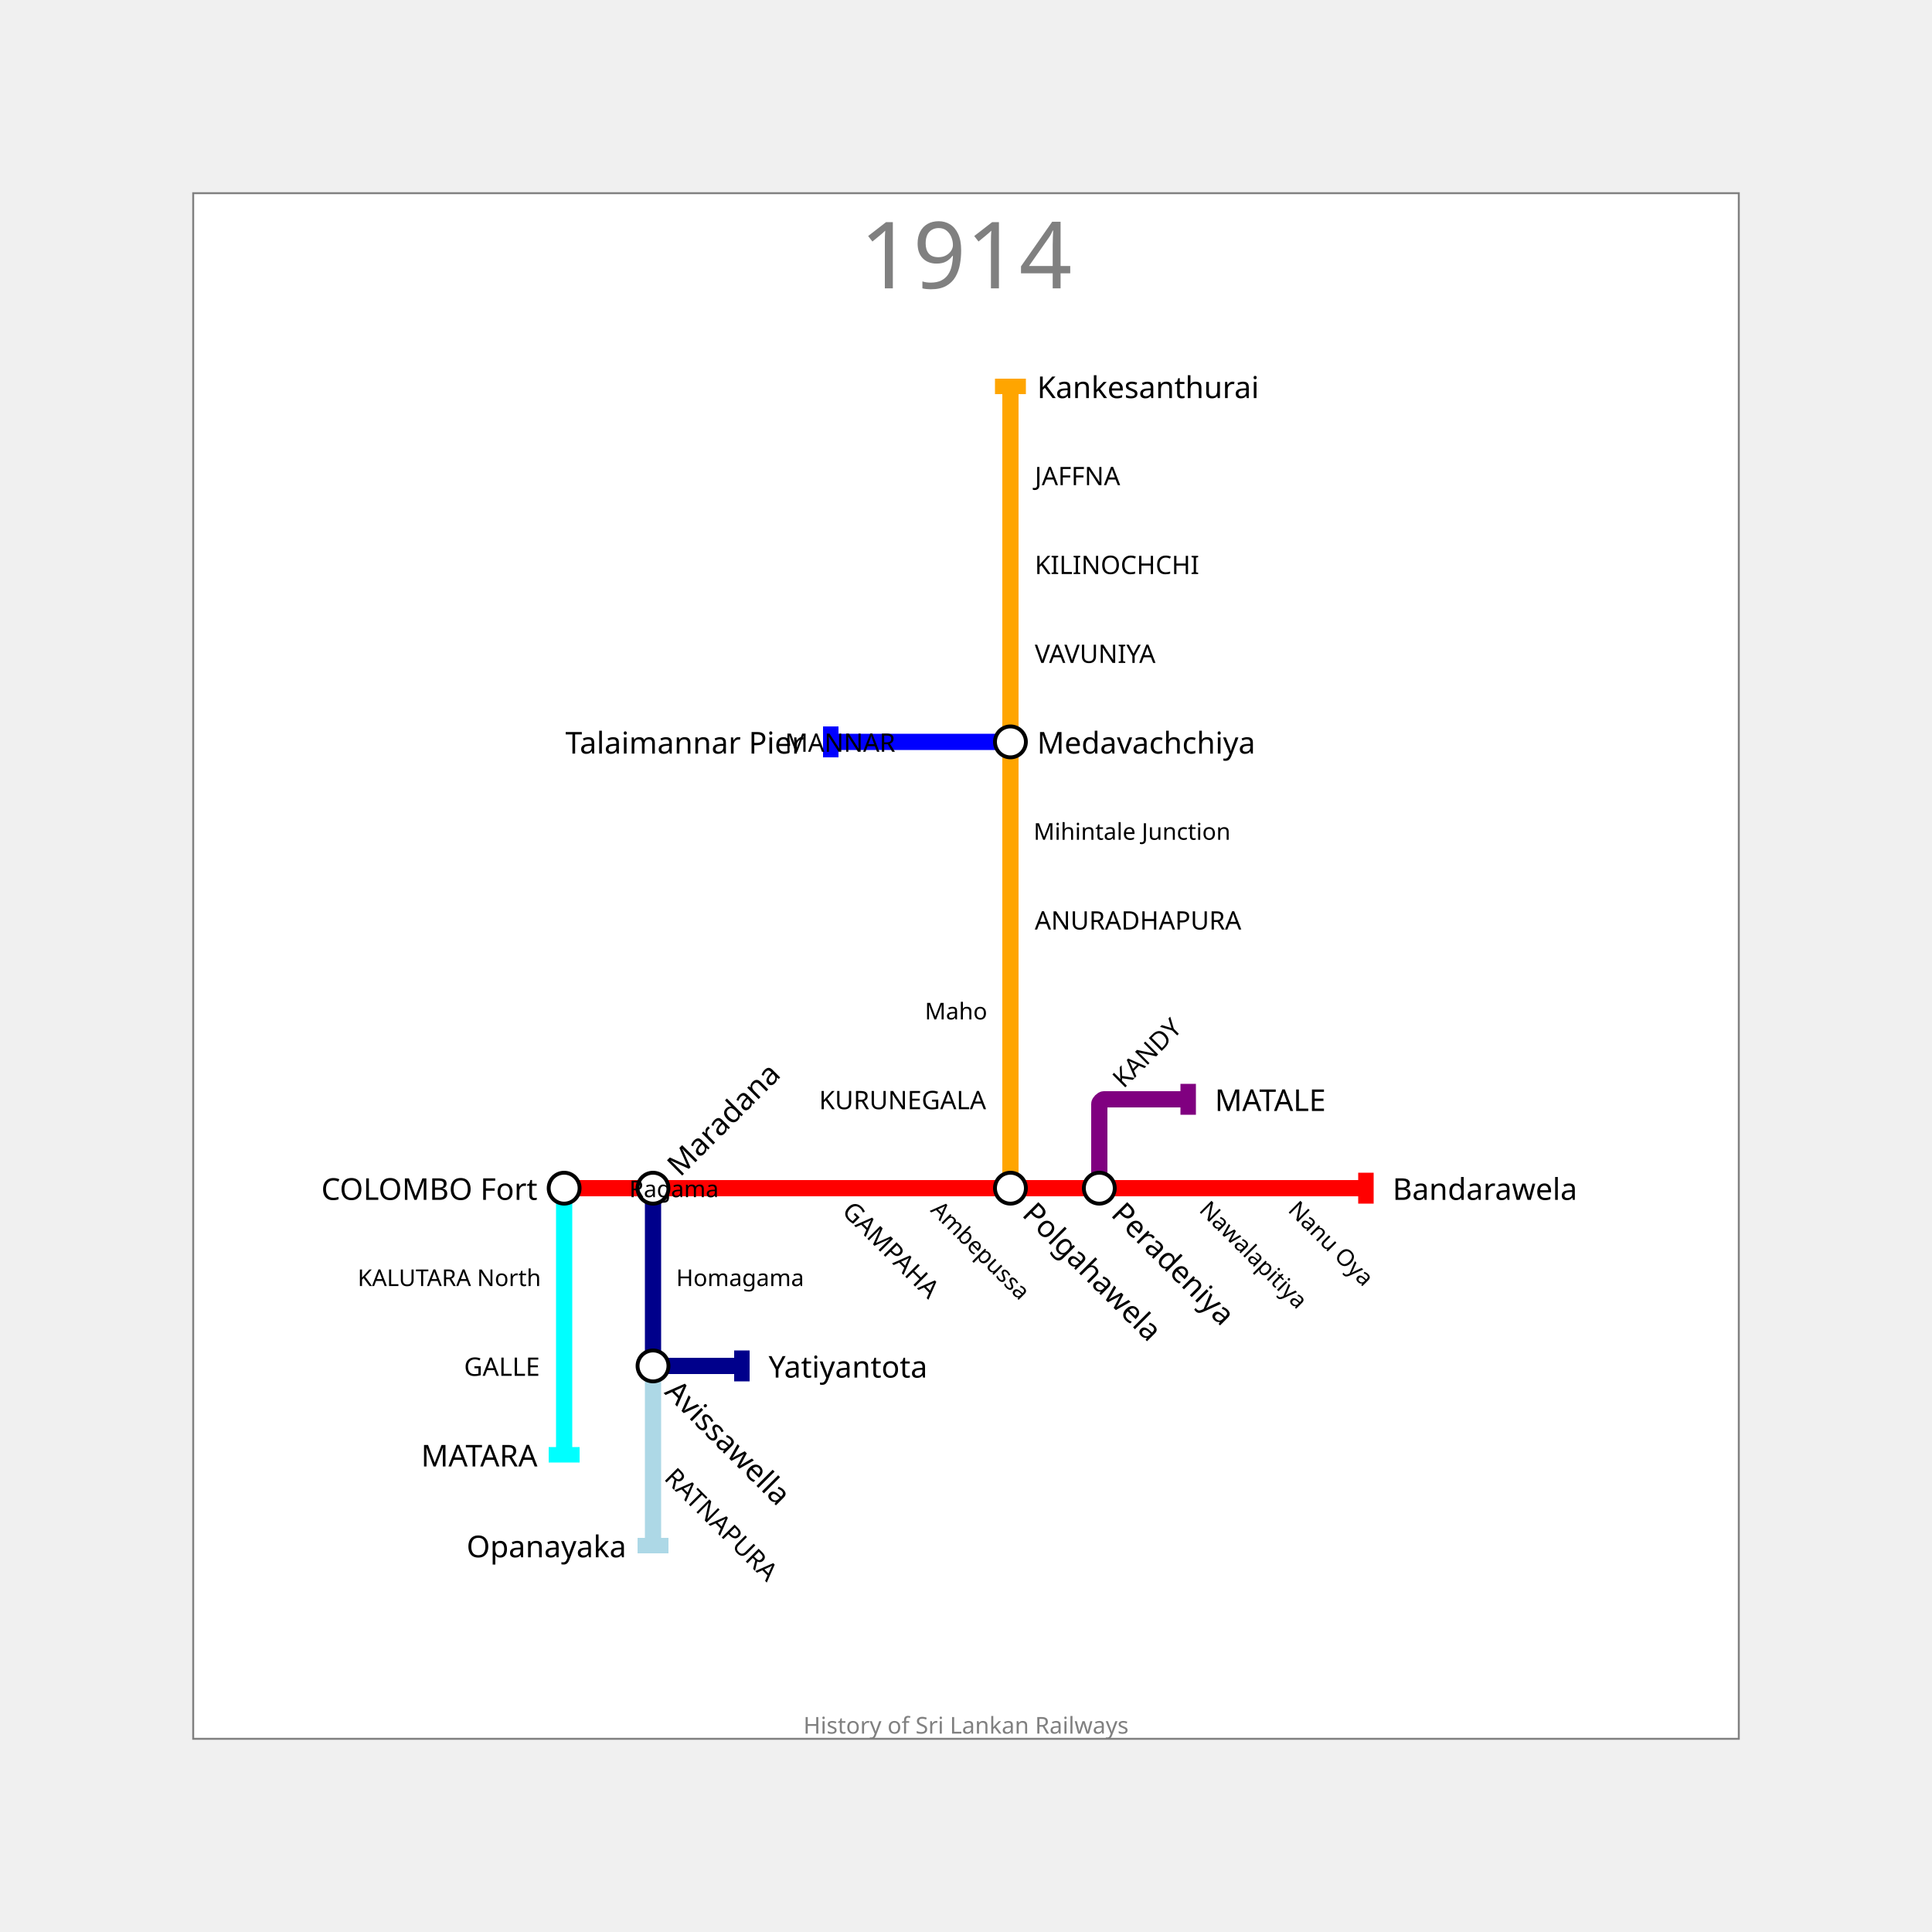
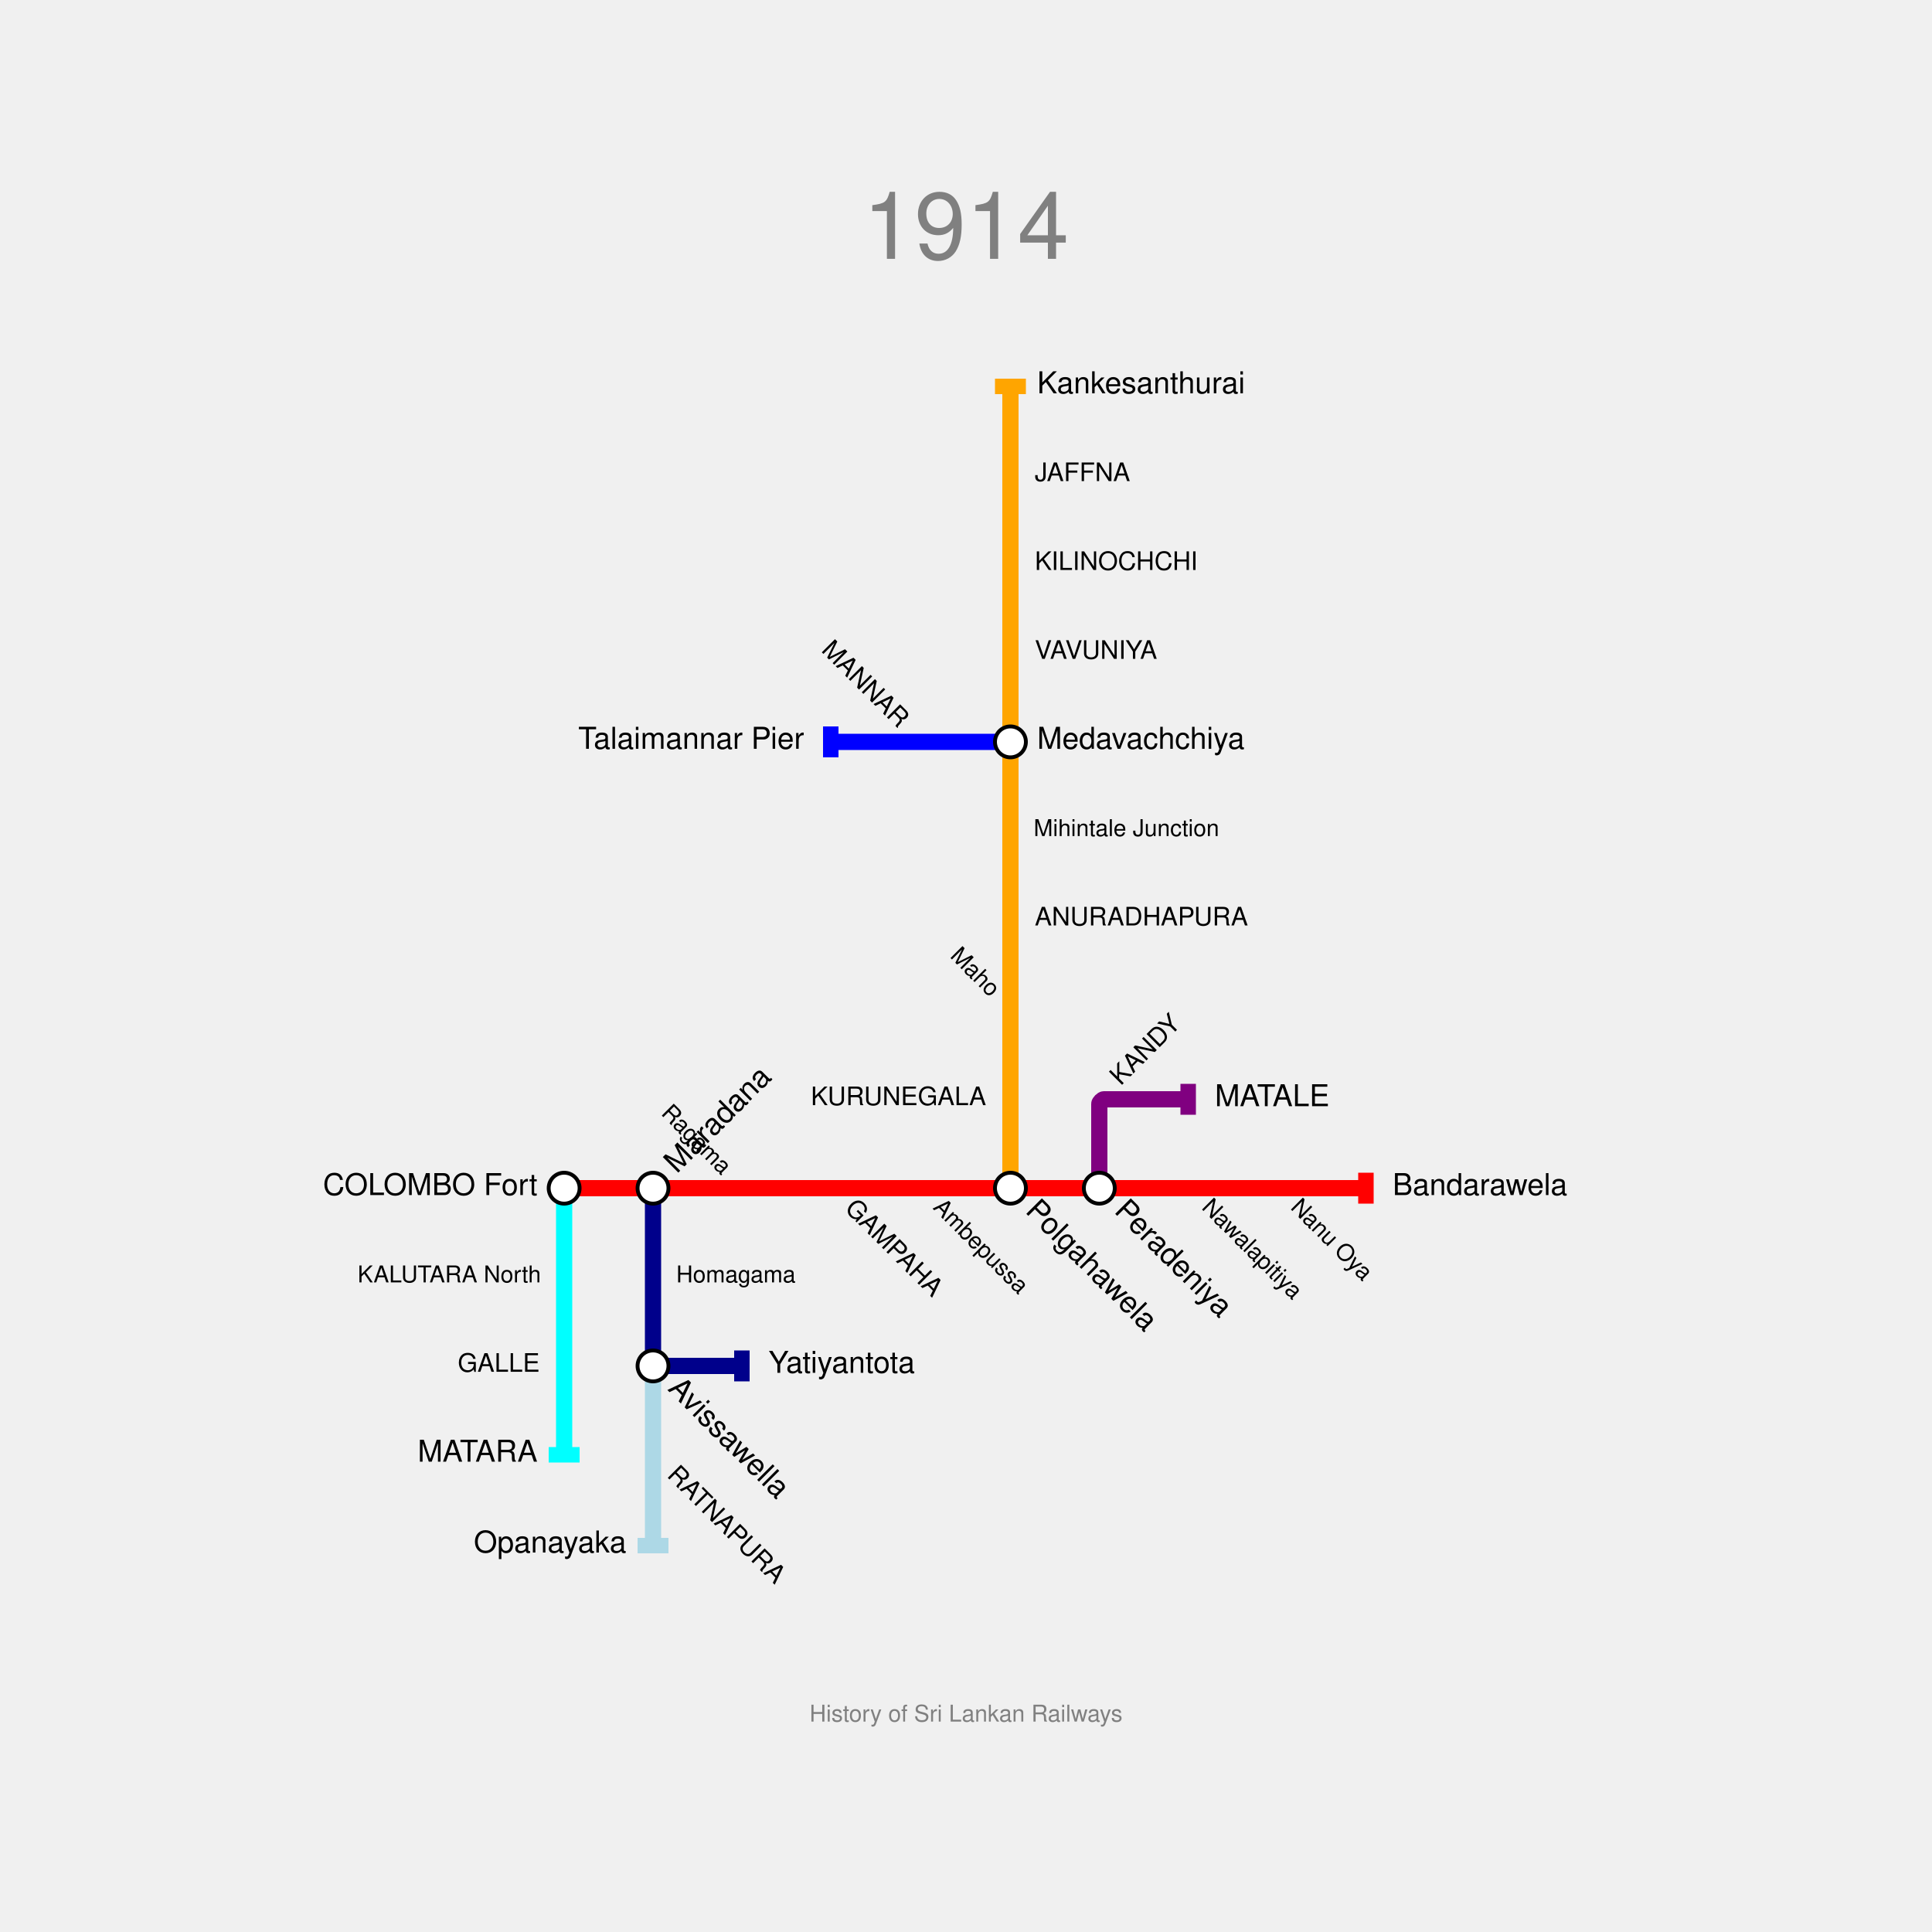
<svg xmlns="http://www.w3.org/2000/svg" width="1000" height="1000" padding="200">
-   <rect x="100.0" y="100.0" width="800" height="800" fill="white" stroke="gray" />
-   <text fill="gray" stroke="none" font-size="48" font-family="Trebuchet MS" x="500.0" y="112.0" text-anchor="middle" dominant-baseline="hanging">1914</text>
-   <text fill="gray" stroke="none" font-size="12" font-family="Trebuchet MS" x="500.0" y="888.0" text-anchor="middle" dominant-baseline="text-top">History of Sri Lankan Railways</text>
+   <text fill="gray" stroke="none" font-size="48" font-family="Helvetica" x="500.0" y="112.0" text-anchor="middle" dominant-baseline="hanging">1914</text>
+   <text fill="gray" stroke="none" font-size="12" font-family="Helvetica" x="500.0" y="888.0" text-anchor="middle" dominant-baseline="text-top">History of Sri Lankan Railways</text>
  <g>
    <path fill="none" stroke-width="8.4" stroke-opacity="1" d="M 292.0,615.0 L 338.0,615.0 L 384.0,615.0 L 430.0,615.0 L 476.0,615.0 L 523.0,615.0 L 569.0,615.0 L 615.0,615.0 L 661.0,615.0 L 707.0,615.0" stroke="red" />
    <rect stroke="none" fill-opacity="1" x="703" y="607" width="8" height="16" fill="red" />
  </g>
  <g>
    <path fill="none" stroke-width="8.4" stroke-opacity="1" d="M 292.0,615.0 L 292.0,661.0 L 292.0,707.0 L 292.0,753.0" stroke="cyan" />
    <rect stroke="none" fill-opacity="1" x="284" y="749" width="16" height="8" fill="cyan" />
  </g>
  <g>
    <path fill="none" stroke-width="8.4" stroke-opacity="1" d="M 523.0,615.0 L 523.0,569.0 L 523.0,523.0 L 523.0,476.0 L 523.0,430.0 L 523.0,384.0 L 523.0,338.0 L 523.0,292.0 L 523.0,246.0 L 523.0,200.0" stroke="orange" />
    <rect stroke="none" fill-opacity="1" x="515" y="196" width="16" height="8" fill="orange" />
  </g>
  <g>
    <path fill="none" stroke-width="8.4" stroke-opacity="1" d="M 338.0,615.0 L 338.0,661.0 L 338.0,704.7 C 338.0,705.467 339.533,707.0 340.3,707.0 L 384.0,707.0" stroke="darkblue" />
    <rect stroke="none" fill-opacity="1" x="380" y="699" width="8" height="16" fill="darkblue" />
  </g>
  <g>
    <path fill="none" stroke-width="8.4" stroke-opacity="1" d="M 338.0,707.0 L 338.0,753.0 L 338.0,800.0" stroke="lightblue" />
    <rect stroke="none" fill-opacity="1" x="330" y="796" width="16" height="8" fill="lightblue" />
  </g>
  <g>
    <path fill="none" stroke-width="8.4" stroke-opacity="1" d="M 569.0,615.0 L 569.0,571.3 C 569.0,570.533 570.533,569.0 571.3,569.0 L 615.0,569.0" stroke="purple" />
    <rect stroke="none" fill-opacity="1" x="611" y="561" width="8" height="16" fill="purple" />
  </g>
  <g>
    <path fill="none" stroke-width="8.4" stroke-opacity="1" d="M 523.0,384.0 L 476.0,384.0 L 430.0,384.0" stroke="blue" />
    <rect stroke="none" fill-opacity="1" x="426" y="376" width="8" height="16" fill="blue" />
  </g>
  <g>
    <circle r="8" fill="white" stroke="black" stroke-width="2.0" cx="292" cy="615" />
-     <text fill="black" stroke="none" font-size="15.6" font-family="Trebuchet MS" font-weight="100" text-anchor="end" dominant-baseline="central" x="278.2" y="615" transform="translate(292,615) rotate(-0) translate(-292,-615)">COLOMBO Fort</text>
+     <text fill="black" stroke="none" font-size="15.6" font-family="Helvetica" font-weight="100" text-anchor="end" dominant-baseline="central" x="278.2" y="615" transform="translate(292,615) rotate(0) translate(-292,-615)">COLOMBO Fort</text>
  </g>
  <g>
    <circle r="8" fill="white" stroke="black" stroke-width="2.0" cx="338" cy="615" />
-     <text fill="black" stroke="none" font-size="15.6" font-family="Trebuchet MS" font-weight="100" text-anchor="start" dominant-baseline="central" x="351.8" y="615" transform="translate(338,615) rotate(-45) translate(-338,-615)">Maradana</text>
+     <text fill="black" stroke="none" font-size="15.6" font-family="Helvetica" font-weight="100" text-anchor="start" dominant-baseline="central" x="351.8" y="615" transform="translate(338,615) rotate(-45) translate(-338,-615)">Maradana</text>
  </g>
  <g>
    <circle r="8" fill="white" stroke="black" stroke-width="2.0" cx="523" cy="615" />
-     <text fill="black" stroke="none" font-size="15.6" font-family="Trebuchet MS" font-weight="100" text-anchor="start" dominant-baseline="central" x="536.8" y="615" transform="translate(523,615) rotate(-315) translate(-523,-615)">Polgahawela</text>
+     <text fill="black" stroke="none" font-size="15.6" font-family="Helvetica" font-weight="100" text-anchor="start" dominant-baseline="central" x="536.8" y="615" transform="translate(523,615) rotate(-315) translate(-523,-615)">Polgahawela</text>
  </g>
  <g>
    <circle r="8" fill="white" stroke="black" stroke-width="2.0" cx="569" cy="615" />
-     <text fill="black" stroke="none" font-size="15.6" font-family="Trebuchet MS" font-weight="100" text-anchor="start" dominant-baseline="central" x="582.8" y="615" transform="translate(569,615) rotate(-315) translate(-569,-615)">Peradeniya</text>
+     <text fill="black" stroke="none" font-size="15.6" font-family="Helvetica" font-weight="100" text-anchor="start" dominant-baseline="central" x="582.8" y="615" transform="translate(569,615) rotate(-315) translate(-569,-615)">Peradeniya</text>
  </g>
  <g>
-     <text fill="black" stroke="none" font-size="15.6" font-family="Trebuchet MS" font-weight="100" text-anchor="start" dominant-baseline="central" x="720.8" y="615" transform="translate(707,615) rotate(-0) translate(-707,-615)">Bandarawela</text>
+     <text fill="black" stroke="none" font-size="15.6" font-family="Helvetica" font-weight="100" text-anchor="start" dominant-baseline="central" x="720.8" y="615" transform="translate(707,615) rotate(0) translate(-707,-615)">Bandarawela</text>
  </g>
  <g>
-     <text fill="black" stroke="none" font-size="15.6" font-family="Trebuchet MS" font-weight="100" text-anchor="end" dominant-baseline="central" x="278.2" y="753" transform="translate(292,753) rotate(-0) translate(-292,-753)">MATARA</text>
+     <text fill="black" stroke="none" font-size="15.6" font-family="Helvetica" font-weight="100" text-anchor="end" dominant-baseline="central" x="278.2" y="753" transform="translate(292,753) rotate(0) translate(-292,-753)">MATARA</text>
  </g>
  <g>
    <circle r="8" fill="white" stroke="black" stroke-width="2.0" cx="523" cy="384" />
-     <text fill="black" stroke="none" font-size="15.6" font-family="Trebuchet MS" font-weight="100" text-anchor="start" dominant-baseline="central" x="536.8" y="384" transform="translate(523,384) rotate(-0) translate(-523,-384)">Medavachchiya</text>
+     <text fill="black" stroke="none" font-size="15.6" font-family="Helvetica" font-weight="100" text-anchor="start" dominant-baseline="central" x="536.8" y="384" transform="translate(523,384) rotate(0) translate(-523,-384)">Medavachchiya</text>
  </g>
  <g>
-     <text fill="black" stroke="none" font-size="15.6" font-family="Trebuchet MS" font-weight="100" text-anchor="start" dominant-baseline="central" x="536.8" y="200" transform="translate(523,200) rotate(-0) translate(-523,-200)">Kankesanthurai</text>
+     <text fill="black" stroke="none" font-size="15.6" font-family="Helvetica" font-weight="100" text-anchor="start" dominant-baseline="central" x="536.8" y="200" transform="translate(523,200) rotate(0) translate(-523,-200)">Kankesanthurai</text>
  </g>
  <g>
    <circle r="8" fill="white" stroke="black" stroke-width="2.0" cx="338" cy="707" />
-     <text fill="black" stroke="none" font-size="15.6" font-family="Trebuchet MS" font-weight="100" text-anchor="start" dominant-baseline="central" x="351.8" y="707" transform="translate(338,707) rotate(-315) translate(-338,-707)">Avissawella</text>
+     <text fill="black" stroke="none" font-size="15.6" font-family="Helvetica" font-weight="100" text-anchor="start" dominant-baseline="central" x="351.8" y="707" transform="translate(338,707) rotate(-315) translate(-338,-707)">Avissawella</text>
  </g>
  <g>
-     <text fill="black" stroke="none" font-size="15.6" font-family="Trebuchet MS" font-weight="100" text-anchor="start" dominant-baseline="central" x="397.8" y="707" transform="translate(384,707) rotate(-0) translate(-384,-707)">Yatiyantota</text>
+     <text fill="black" stroke="none" font-size="15.6" font-family="Helvetica" font-weight="100" text-anchor="start" dominant-baseline="central" x="397.8" y="707" transform="translate(384,707) rotate(0) translate(-384,-707)">Yatiyantota</text>
  </g>
  <g>
-     <text fill="black" stroke="none" font-size="15.6" font-family="Trebuchet MS" font-weight="100" text-anchor="end" dominant-baseline="central" x="324.2" y="800" transform="translate(338,800) rotate(-0) translate(-338,-800)">Opanayaka</text>
+     <text fill="black" stroke="none" font-size="15.6" font-family="Helvetica" font-weight="100" text-anchor="end" dominant-baseline="central" x="324.2" y="800" transform="translate(338,800) rotate(0) translate(-338,-800)">Opanayaka</text>
  </g>
  <g>
-     <text fill="black" stroke="none" font-size="15.6" font-family="Trebuchet MS" font-weight="100" text-anchor="start" dominant-baseline="central" x="628.8" y="569" transform="translate(615,569) rotate(-0) translate(-615,-569)">MATALE</text>
+     <text fill="black" stroke="none" font-size="15.6" font-family="Helvetica" font-weight="100" text-anchor="start" dominant-baseline="central" x="628.8" y="569" transform="translate(615,569) rotate(0) translate(-615,-569)">MATALE</text>
  </g>
  <g>
-     <text fill="black" stroke="none" font-size="15.6" font-family="Trebuchet MS" font-weight="100" text-anchor="end" dominant-baseline="central" x="416.2" y="384" transform="translate(430,384) rotate(-0) translate(-430,-384)">Talaimannar Pier</text>
+     <text fill="black" stroke="none" font-size="15.6" font-family="Helvetica" font-weight="100" text-anchor="end" dominant-baseline="central" x="416.2" y="384" transform="translate(430,384) rotate(0) translate(-430,-384)">Talaimannar Pier</text>
  </g>
  <g>
-     <text fill="black" stroke="none" font-size="13.2" font-family="Trebuchet MS" font-weight="100" text-anchor="start" dominant-baseline="central" x="442.6" y="615" transform="translate(430,615) rotate(-315) translate(-430,-615)">GAMPAHA</text>
+     <text fill="black" stroke="none" font-size="13.2" font-family="Helvetica" font-weight="100" text-anchor="start" dominant-baseline="central" x="442.6" y="615" transform="translate(430,615) rotate(-315) translate(-430,-615)">GAMPAHA</text>
  </g>
  <g>
-     <text fill="black" stroke="none" font-size="13.2" font-family="Trebuchet MS" font-weight="100" text-anchor="end" dominant-baseline="central" x="279.4" y="707" transform="translate(292,707) rotate(-0) translate(-292,-707)">GALLE</text>
+     <text fill="black" stroke="none" font-size="13.2" font-family="Helvetica" font-weight="100" text-anchor="end" dominant-baseline="central" x="279.4" y="707" transform="translate(292,707) rotate(0) translate(-292,-707)">GALLE</text>
  </g>
  <g>
-     <text fill="black" stroke="none" font-size="13.2" font-family="Trebuchet MS" font-weight="100" text-anchor="end" dominant-baseline="central" x="510.4" y="569" transform="translate(523,569) rotate(-0) translate(-523,-569)">KURUNEGALA</text>
+     <text fill="black" stroke="none" font-size="13.2" font-family="Helvetica" font-weight="100" text-anchor="end" dominant-baseline="central" x="510.4" y="569" transform="translate(523,569) rotate(0) translate(-523,-569)">KURUNEGALA</text>
  </g>
  <g>
-     <text fill="black" stroke="none" font-size="13.2" font-family="Trebuchet MS" font-weight="100" text-anchor="start" dominant-baseline="central" x="535.6" y="476" transform="translate(523,476) rotate(-0) translate(-523,-476)">ANURADHAPURA</text>
+     <text fill="black" stroke="none" font-size="13.2" font-family="Helvetica" font-weight="100" text-anchor="start" dominant-baseline="central" x="535.6" y="476" transform="translate(523,476) rotate(0) translate(-523,-476)">ANURADHAPURA</text>
  </g>
  <g>
-     <text fill="black" stroke="none" font-size="13.2" font-family="Trebuchet MS" font-weight="100" text-anchor="start" dominant-baseline="central" x="535.6" y="338" transform="translate(523,338) rotate(-0) translate(-523,-338)">VAVUNIYA</text>
+     <text fill="black" stroke="none" font-size="13.2" font-family="Helvetica" font-weight="100" text-anchor="start" dominant-baseline="central" x="535.6" y="338" transform="translate(523,338) rotate(0) translate(-523,-338)">VAVUNIYA</text>
  </g>
  <g>
-     <text fill="black" stroke="none" font-size="13.2" font-family="Trebuchet MS" font-weight="100" text-anchor="start" dominant-baseline="central" x="535.6" y="292" transform="translate(523,292) rotate(-0) translate(-523,-292)">KILINOCHCHI</text>
+     <text fill="black" stroke="none" font-size="13.2" font-family="Helvetica" font-weight="100" text-anchor="start" dominant-baseline="central" x="535.6" y="292" transform="translate(523,292) rotate(0) translate(-523,-292)">KILINOCHCHI</text>
  </g>
  <g>
-     <text fill="black" stroke="none" font-size="13.2" font-family="Trebuchet MS" font-weight="100" text-anchor="start" dominant-baseline="central" x="535.6" y="246" transform="translate(523,246) rotate(-0) translate(-523,-246)">JAFFNA</text>
+     <text fill="black" stroke="none" font-size="13.2" font-family="Helvetica" font-weight="100" text-anchor="start" dominant-baseline="central" x="535.6" y="246" transform="translate(523,246) rotate(0) translate(-523,-246)">JAFFNA</text>
  </g>
  <g>
-     <text fill="black" stroke="none" font-size="13.2" font-family="Trebuchet MS" font-weight="100" text-anchor="start" dominant-baseline="central" x="350.6" y="753" transform="translate(338,753) rotate(-315) translate(-338,-753)">RATNAPURA</text>
+     <text fill="black" stroke="none" font-size="13.2" font-family="Helvetica" font-weight="100" text-anchor="start" dominant-baseline="central" x="350.6" y="753" transform="translate(338,753) rotate(-315) translate(-338,-753)">RATNAPURA</text>
  </g>
  <g>
-     <text fill="black" stroke="none" font-size="13.2" font-family="Trebuchet MS" font-weight="100" text-anchor="start" dominant-baseline="central" x="581.6" y="569" transform="translate(569,569) rotate(-45) translate(-569,-569)">KANDY</text>
+     <text fill="black" stroke="none" font-size="13.2" font-family="Helvetica" font-weight="100" text-anchor="start" dominant-baseline="central" x="581.6" y="569" transform="translate(569,569) rotate(-45) translate(-569,-569)">KANDY</text>
  </g>
  <g>
-     <text fill="black" stroke="none" font-size="13.2" font-family="Trebuchet MS" font-weight="100" text-anchor="end" dominant-baseline="central" x="463.4" y="384" transform="translate(476,384) rotate(--45) translate(-476,-384)">MANNAR</text>
+     <text fill="black" stroke="none" font-size="13.2" font-family="Helvetica" font-weight="100" text-anchor="end" dominant-baseline="central" x="463.4" y="384" transform="translate(476,384) rotate(45) translate(-476,-384)">MANNAR</text>
  </g>
  <g>
-     <text fill="black" stroke="none" font-size="12" font-family="Trebuchet MS" font-weight="100" text-anchor="end" dominant-baseline="central" x="372.0" y="615" transform="translate(384,615) rotate(--45) translate(-384,-615)">Ragama</text>
+     <text fill="black" stroke="none" font-size="12" font-family="Helvetica" font-weight="100" text-anchor="end" dominant-baseline="central" x="372.0" y="615" transform="translate(384,615) rotate(45) translate(-384,-615)">Ragama</text>
  </g>
  <g>
-     <text fill="black" stroke="none" font-size="12" font-family="Trebuchet MS" font-weight="100" text-anchor="start" dominant-baseline="central" x="488.0" y="615" transform="translate(476,615) rotate(-315) translate(-476,-615)">Ambepussa</text>
+     <text fill="black" stroke="none" font-size="12" font-family="Helvetica" font-weight="100" text-anchor="start" dominant-baseline="central" x="488.0" y="615" transform="translate(476,615) rotate(-315) translate(-476,-615)">Ambepussa</text>
  </g>
  <g>
-     <text fill="black" stroke="none" font-size="12" font-family="Trebuchet MS" font-weight="100" text-anchor="start" dominant-baseline="central" x="627.0" y="615" transform="translate(615,615) rotate(-315) translate(-615,-615)">Nawalapitiya</text>
+     <text fill="black" stroke="none" font-size="12" font-family="Helvetica" font-weight="100" text-anchor="start" dominant-baseline="central" x="627.0" y="615" transform="translate(615,615) rotate(-315) translate(-615,-615)">Nawalapitiya</text>
  </g>
  <g>
-     <text fill="black" stroke="none" font-size="12" font-family="Trebuchet MS" font-weight="100" text-anchor="start" dominant-baseline="central" x="673.0" y="615" transform="translate(661,615) rotate(-315) translate(-661,-615)">Nanu Oya</text>
+     <text fill="black" stroke="none" font-size="12" font-family="Helvetica" font-weight="100" text-anchor="start" dominant-baseline="central" x="673.0" y="615" transform="translate(661,615) rotate(-315) translate(-661,-615)">Nanu Oya</text>
  </g>
  <g>
-     <text fill="black" stroke="none" font-size="12" font-family="Trebuchet MS" font-weight="100" text-anchor="end" dominant-baseline="central" x="280.0" y="661" transform="translate(292,661) rotate(-0) translate(-292,-661)">KALUTARA North</text>
+     <text fill="black" stroke="none" font-size="12" font-family="Helvetica" font-weight="100" text-anchor="end" dominant-baseline="central" x="280.0" y="661" transform="translate(292,661) rotate(0) translate(-292,-661)">KALUTARA North</text>
  </g>
  <g>
-     <text fill="black" stroke="none" font-size="12" font-family="Trebuchet MS" font-weight="100" text-anchor="end" dominant-baseline="central" x="511.0" y="523" transform="translate(523,523) rotate(--45) translate(-523,-523)">Maho</text>
+     <text fill="black" stroke="none" font-size="12" font-family="Helvetica" font-weight="100" text-anchor="end" dominant-baseline="central" x="511.0" y="523" transform="translate(523,523) rotate(45) translate(-523,-523)">Maho</text>
  </g>
  <g>
-     <text fill="black" stroke="none" font-size="12" font-family="Trebuchet MS" font-weight="100" text-anchor="start" dominant-baseline="central" x="535.0" y="430" transform="translate(523,430) rotate(-0) translate(-523,-430)">Mihintale Junction</text>
+     <text fill="black" stroke="none" font-size="12" font-family="Helvetica" font-weight="100" text-anchor="start" dominant-baseline="central" x="535.0" y="430" transform="translate(523,430) rotate(0) translate(-523,-430)">Mihintale Junction</text>
  </g>
  <g>
-     <text fill="black" stroke="none" font-size="12" font-family="Trebuchet MS" font-weight="100" text-anchor="start" dominant-baseline="central" x="350.0" y="661" transform="translate(338,661) rotate(-0) translate(-338,-661)">Homagama</text>
+     <text fill="black" stroke="none" font-size="12" font-family="Helvetica" font-weight="100" text-anchor="start" dominant-baseline="central" x="350.0" y="661" transform="translate(338,661) rotate(0) translate(-338,-661)">Homagama</text>
  </g>
</svg>
